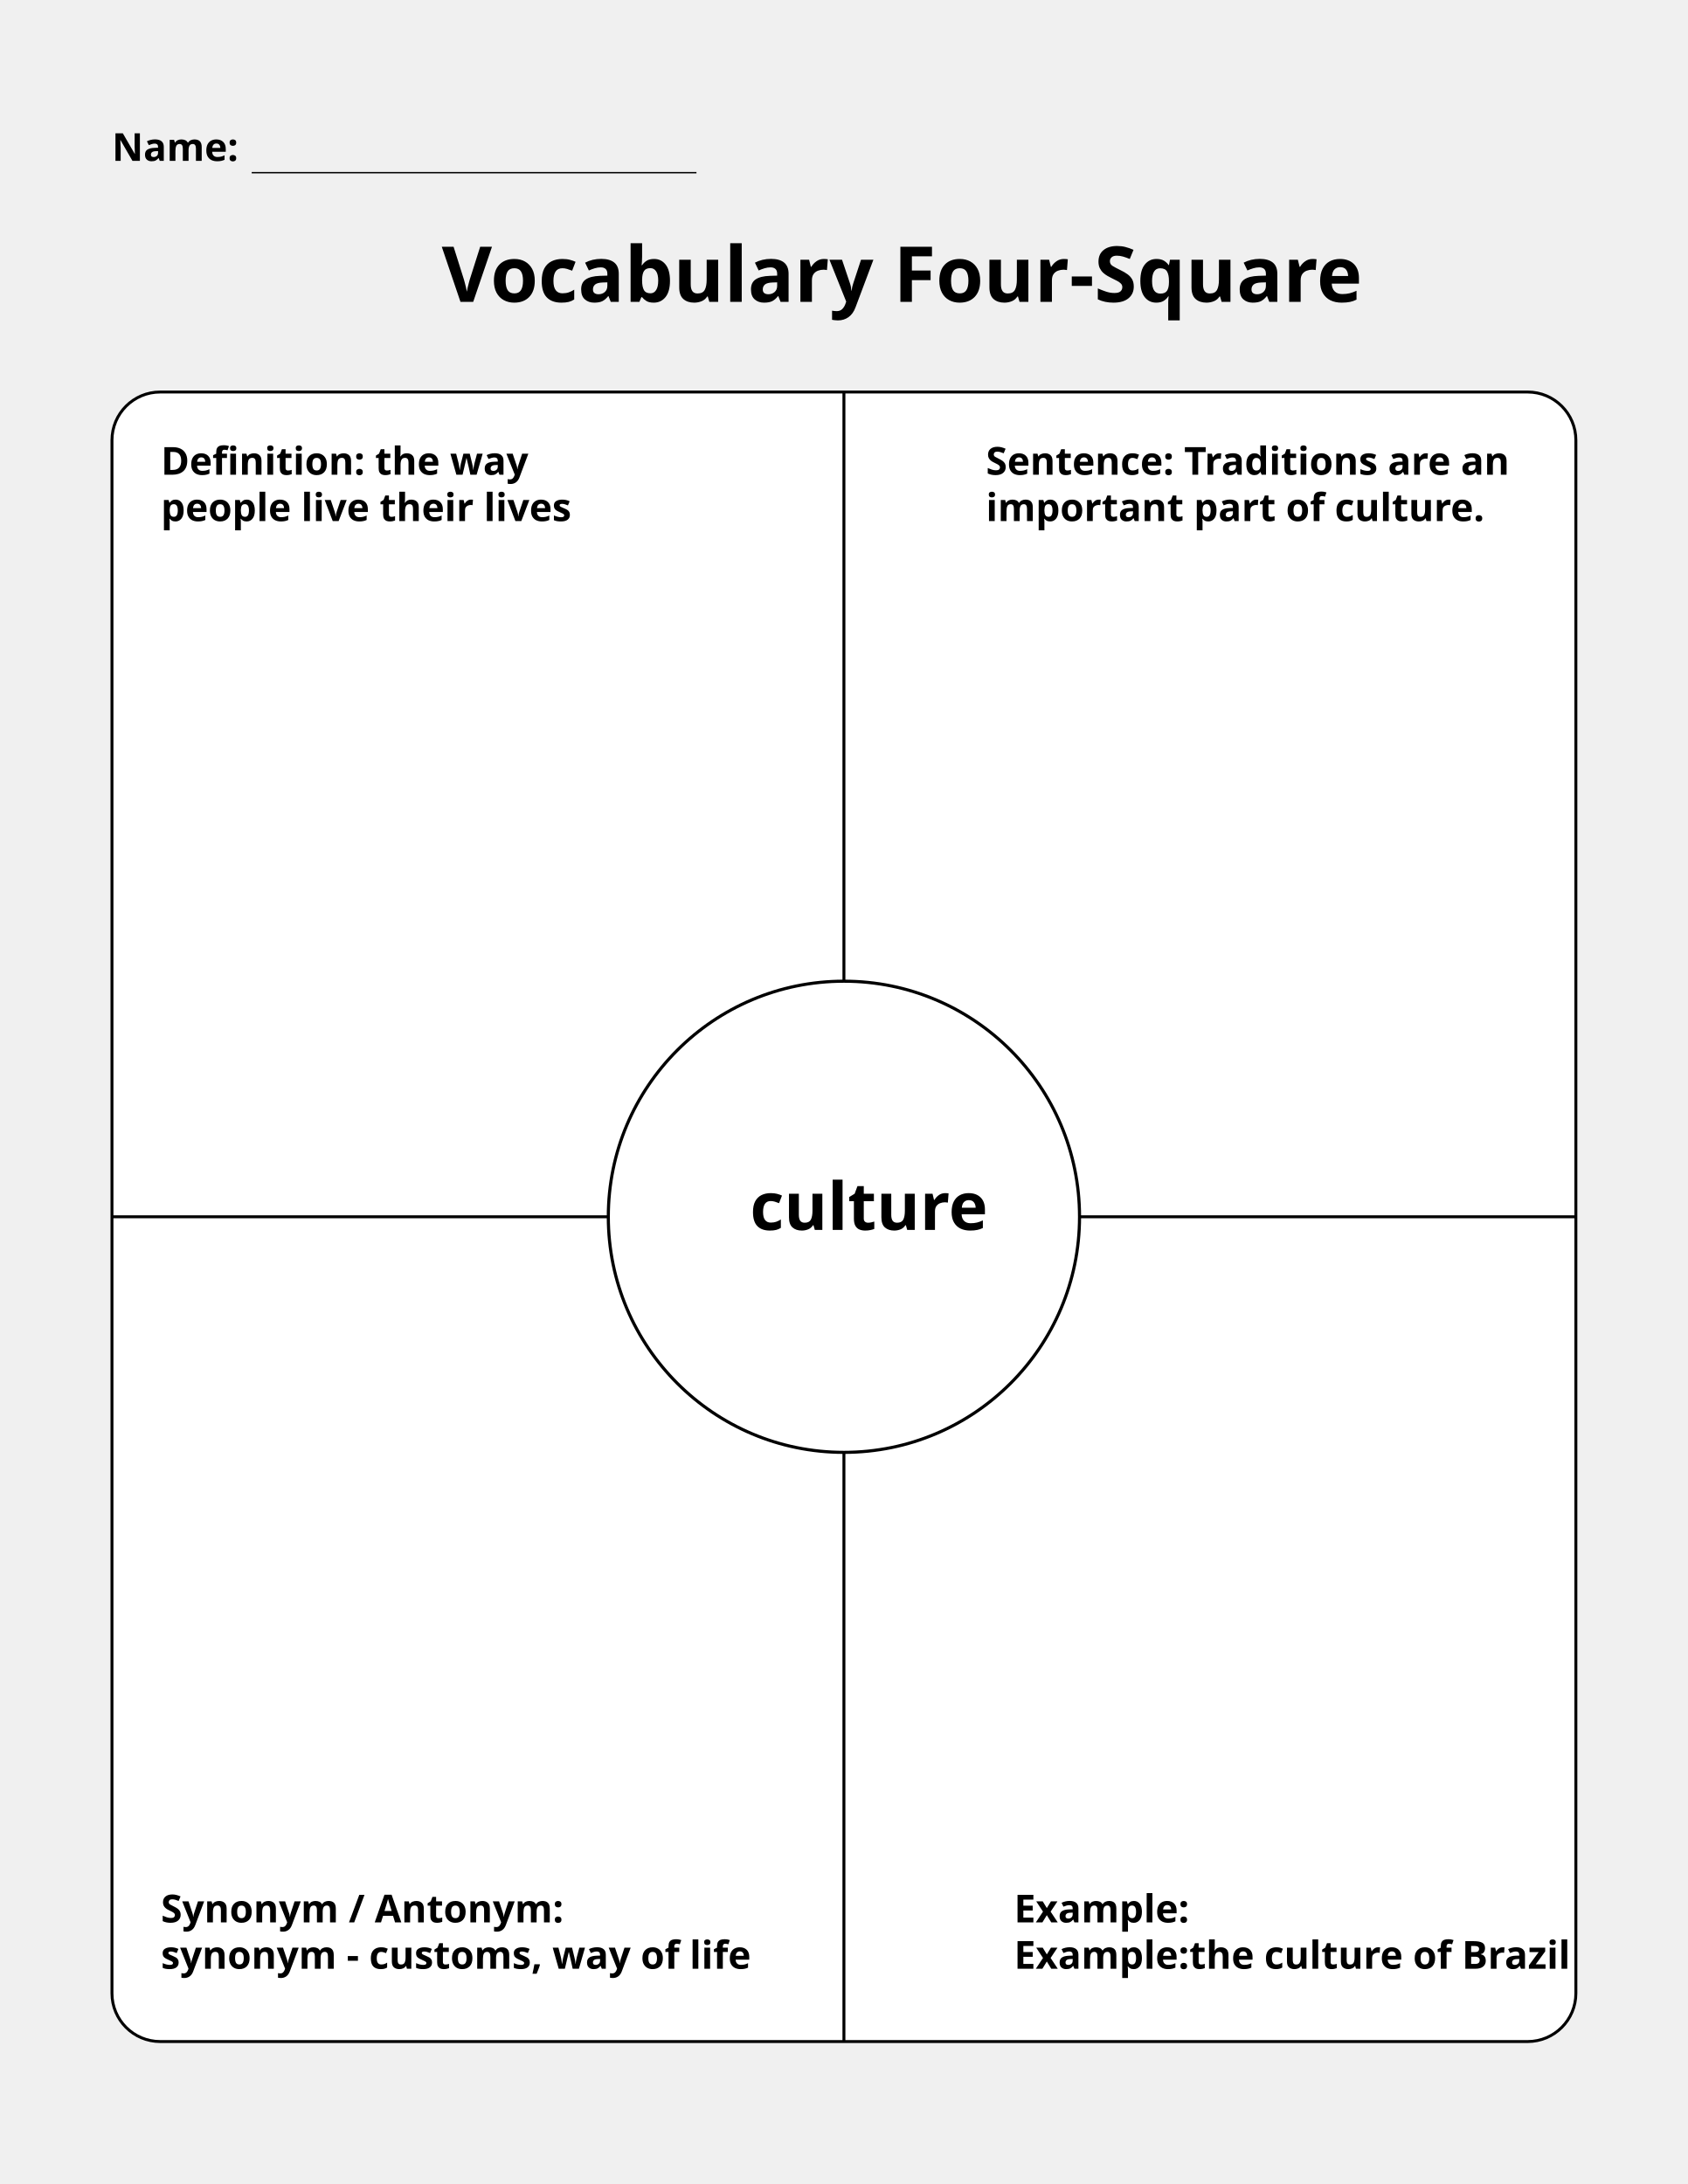
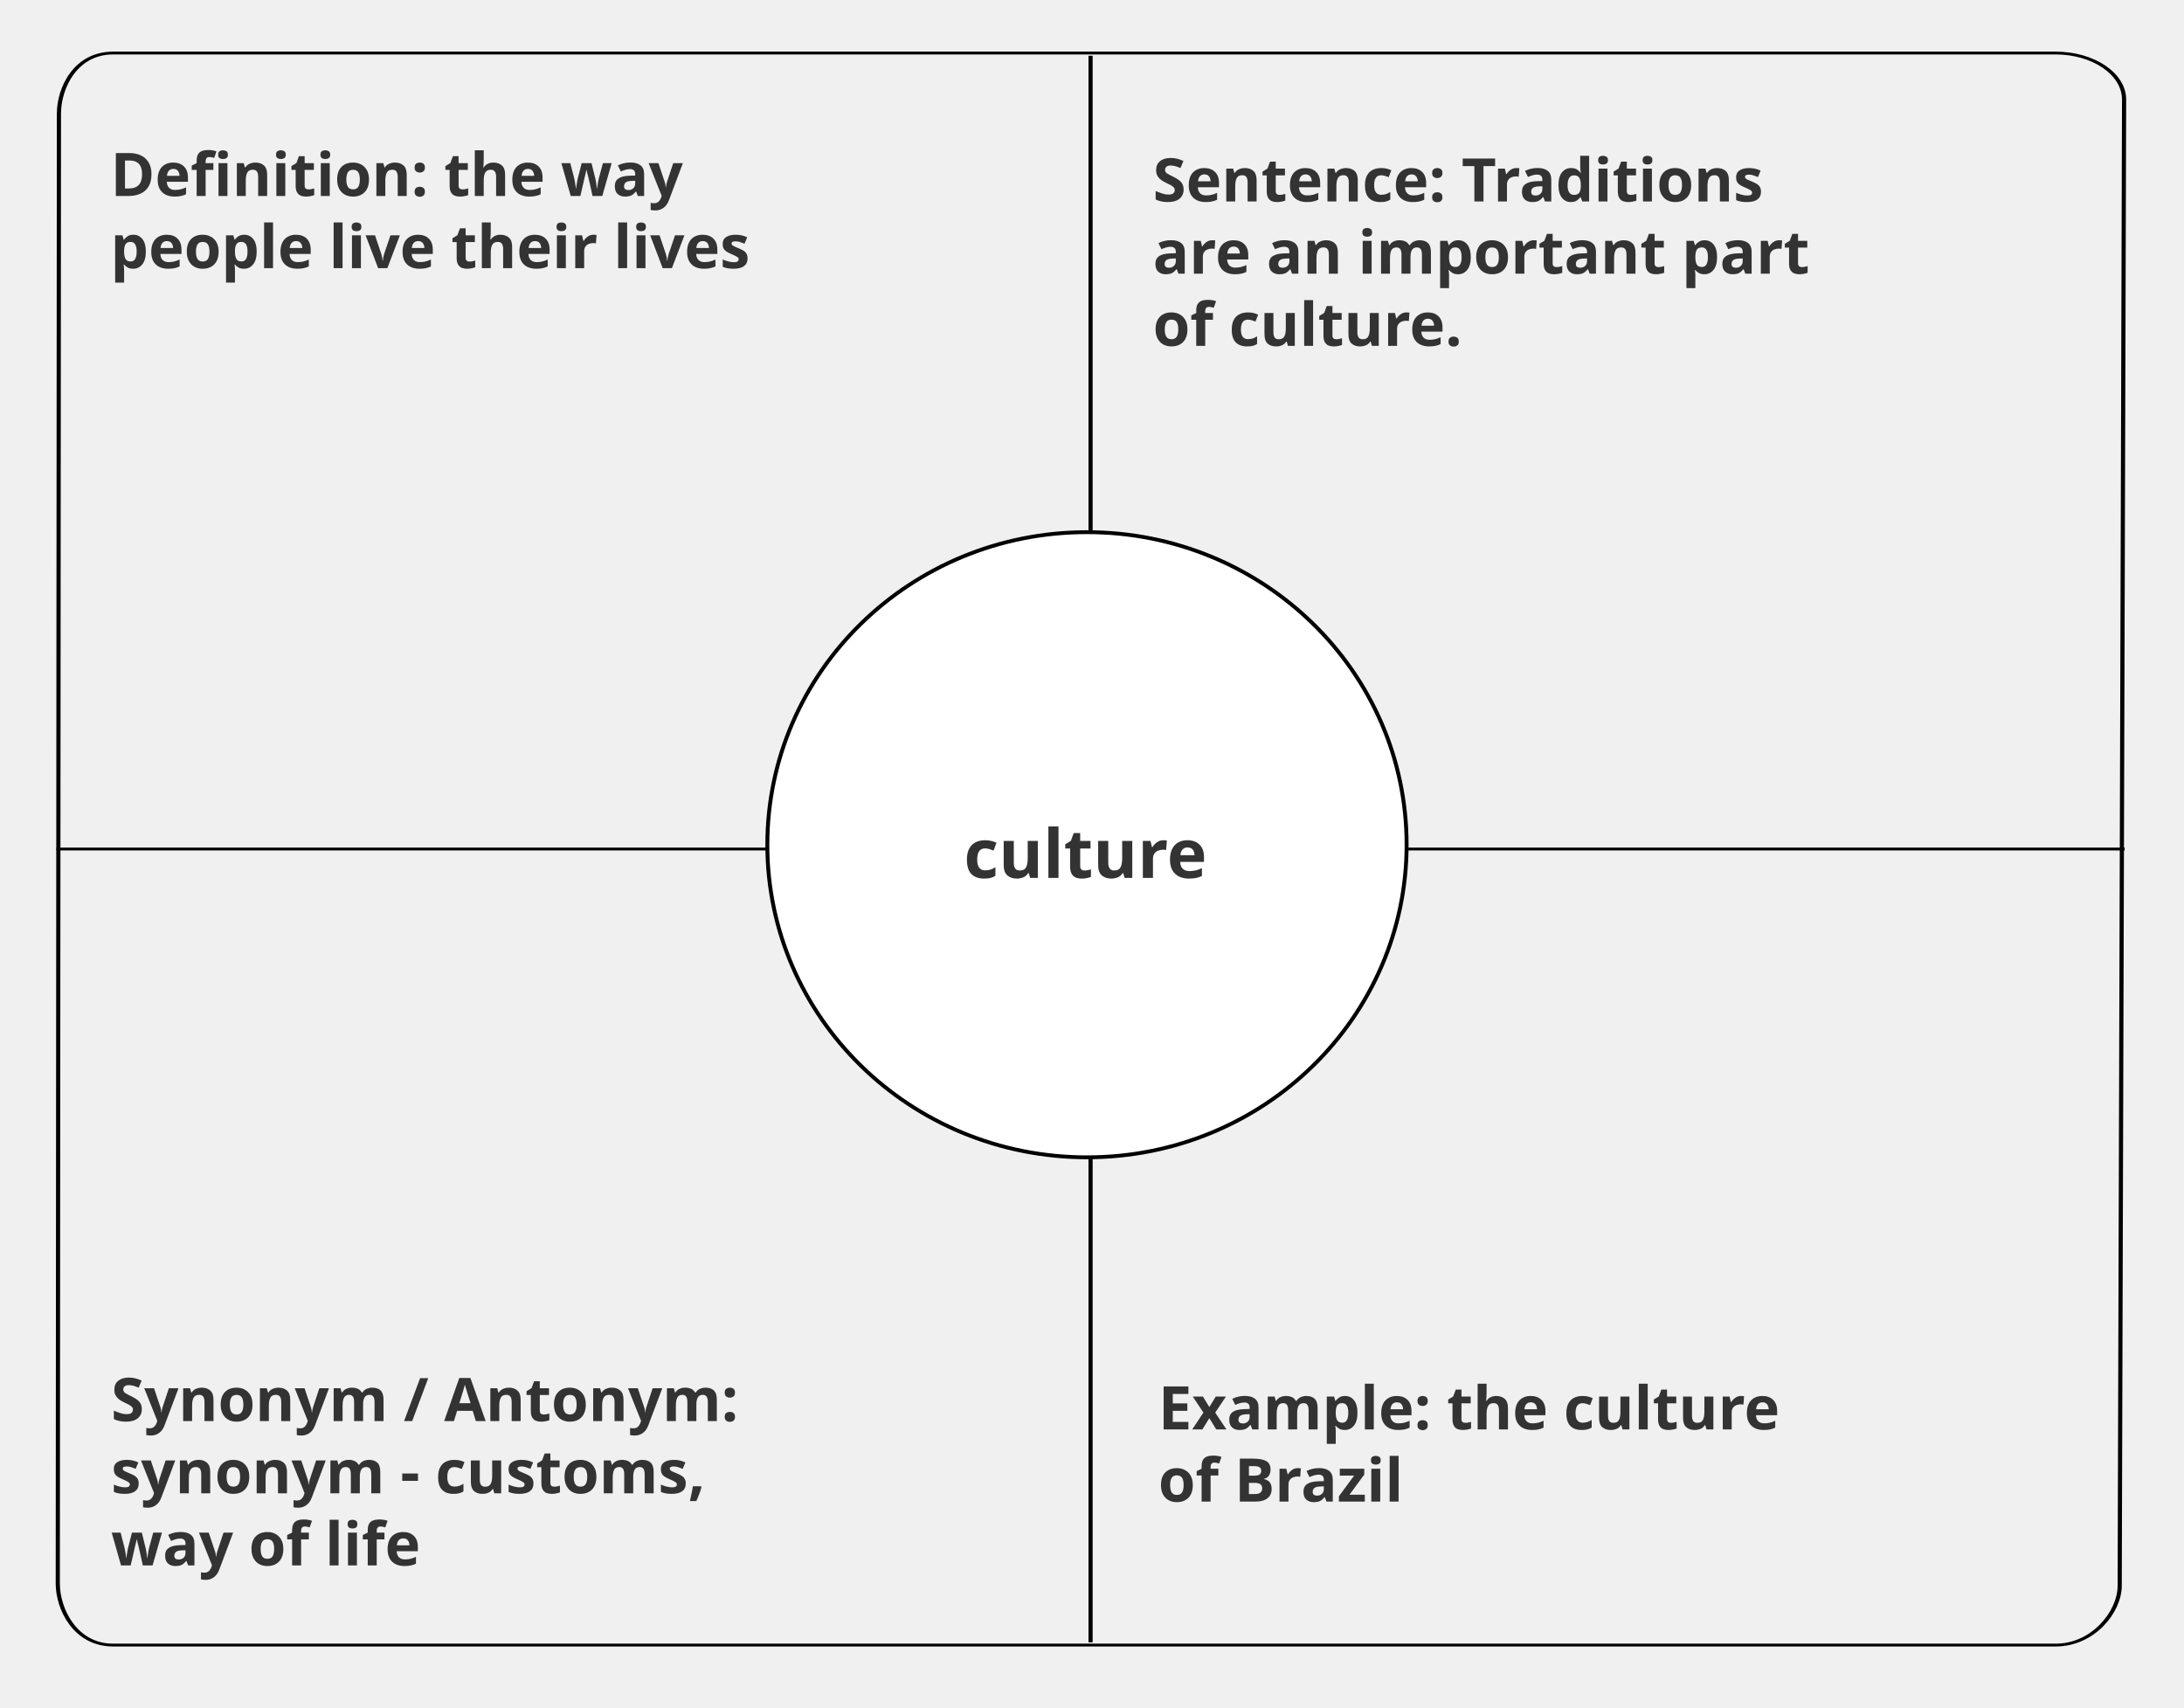
- <svg xmlns="http://www.w3.org/2000/svg" version="1.1" x="0px" y="0px" viewBox="0 0 612 792" style="enable-background:new 0 0 612 792;" xml:space="preserve">
-   <style type="text/css">
- 	.st0{font-family:sans-serif; font-weight:600; text-align:left;}
- 	.st1{font-size:14px; font-family:sans-serif; font-weight:600; text-align:left;}
- 	.st2{font-family:sans-serif; font-weight:600; text-align:left;}
- 	.st3{font-size:28px;}
- 	.st4{fill:#FFFFFF;}
- 	.st5{fill:none;stroke:#000000;stroke-width:1.062;stroke-miterlimit:10;}
- 	.st6{stroke:#000000;stroke-width:0.5;stroke-miterlimit:10;}
- 	.st7{fill:#FFFFFF;stroke:#000000;stroke-width:1.062;stroke-miterlimit:10;}
- 	.st8{display:none;fill:#FFFFFF;stroke:#000000;stroke-width:1.131;stroke-miterlimit:10;}
- 	.st9{fill:#FFFFFF;stroke:#000000;stroke-width:1.131;stroke-miterlimit:10;}
- 	.st10{font-size:24px;}
- </style>
-   <g id="Layer_1">
-     <text transform="matrix(1 0 0 1 40.5986 58.3419)" class="st0 st1">Name: </text>
-     <text transform="matrix(1 0 0 1 160.186 109.4715)" class="st2 st3">Vocabulary Four-Square</text>
+ <svg xmlns="http://www.w3.org/2000/svg" version="1.1" viewBox="0 0 580.967 454.157">
+   <defs />
+   <g id="Layer_1" transform="matrix(1.042124, 0, 0, 0.707937, -30.43987, -86.53403)" style="">
    <g>
      <g>
-         <path class="st4" d="M553.91,740.34H58.09c-9.66,0-17.49-7.83-17.49-17.49v-563.2c0-9.66,7.83-17.49,17.49-17.49h495.82     c9.66,0,17.49,7.83,17.49,17.49v563.2C571.4,732.51,563.57,740.34,553.91,740.34z" />
-         <path class="st5" d="M553.91,740.34H58.09c-9.66,0-17.49-7.83-17.49-17.49v-563.2c0-9.66,7.83-17.49,17.49-17.49h495.82     c9.66,0,17.49,7.83,17.49,17.49v563.2C571.4,732.51,563.57,740.34,553.91,740.34z" />
+         <path class="st5" d="M 553.91 740.34 L 58.09 740.34 C 48.43 740.34 43.958 726.87 43.958 717.21 L 44.252 164.971 C 44.252 155.311 48.43 142.16 58.09 142.16 L 553.91 142.16 C 563.57 142.16 571.4 149.99 571.4 159.65 L 570.279 718.095 C 570.279 727.755 563.57 740.34 553.91 740.34 Z" style="fill: none; stroke: rgb(0, 0, 0); stroke-miterlimit: 10; stroke-width: 1.062px;" />
      </g>
    </g>
-     <line class="st6" x1="91.27" y1="62.62" x2="252.53" y2="62.62" />
  </g>
-   <g id="Layer_2">
-     <line class="st7" x1="306" y1="142.16" x2="306" y2="740.34" />
-     <line class="st7" x1="40.6" y1="441.25" x2="571.4" y2="441.25" />
-     <circle class="st8" cx="306" cy="451.25" r="85.43" />
-     <g id="Layer_3">
-       <circle class="st9" cx="306" cy="441.25" r="85.43" />
-     </g>
-     <text transform="matrix(1 0 0 1 271.9488 446.0146)" class="st2 st10">culture</text>
-     <text transform="matrix(1 0 0 1 58.3523 172.1578)">
-       <tspan x="0" y="0" class="st0 st1">Definition: the way</tspan>
-       <tspan x="0" y="16.8" class="st0 st1">people live their lives</tspan>
-     </text>
-     <text transform="matrix(1 0 0 1 58.3523 697.1382)">
-       <tspan x="0" y="0" class="st0 st1">Synonym / Antonym:</tspan>
-       <tspan x="0" y="16.8" class="st0 st1">synonym - customs, way of life</tspan>
-     </text>
-     <text transform="matrix(1 0 0 1 357.5099 172.1578)">
-       <tspan x="0" y="0" class="st0 st1">Sentence: Traditions are an</tspan>
-       <tspan x="0" y="16.8" class="st0 st1">important part of culture.</tspan>
-     </text>
-     <text transform="matrix(1 0 0 1 440.4855 697.1382)">
-       <tspan x="-72.8" y="0" class="st0 st1">Example:</tspan>
-       <tspan x="-72.8" y="16.8" class="st0 st1">Example:the culture of Brazil</tspan>
-     </text>
+   <g id="Layer_2" transform="matrix(1.036456, 0, 0, 0.705493, -27.05294, -85.46404)" style="">
+     <line class="st7" x1="306" y1="142.16" x2="306" y2="740.34" style="fill: rgb(255, 255, 255); stroke: rgb(0, 0, 0); stroke-miterlimit: 10; stroke-width: 1.062px;" />
+     <line class="st7" x1="40.6" y1="441.25" x2="571.4" y2="441.25" style="fill: rgb(255, 255, 255); stroke: rgb(0, 0, 0); stroke-miterlimit: 10; stroke-width: 1.062px;" />
+     <circle class="st8" cx="306" cy="451.25" r="85.43" style="display: none; fill: rgb(255, 255, 255); perspective-origin: 50% 50%; stroke: rgb(0, 0, 0); stroke-miterlimit: 10; stroke-width: 1.131px;" />
  </g>
+   <circle style="fill:#FFFFFF;stroke: rgb(0, 0, 0);" transform="matrix(1.040713, 0, 0, 1.017651, -107.0009, -110.8218)" cx="380.65" cy="329.699" r="81.701" />
+   <text style="fill: rgb(51, 51, 51); font-family:sans-serif; font-size: 16px; font-weight: 700; white-space: pre;" transform="matrix(1, 0, 0, 1, 0, 5)">
+     <tspan x="29.386" y="47.132">Definition: the way</tspan>
+     <tspan x="29.386" dy="1.2em">people live their lives</tspan>
+   </text>
+   <text style="fill: rgb(51, 51, 51); font-family:sans-serif; font-size: 18px; font-weight: 700; white-space: pre;" x="256.397" y="233.513">culture</text>
+   <text style="fill: rgb(51, 51, 51); font-family:sans-serif; font-size: 16px; font-weight: 700; white-space: pre;" transform="matrix(1, 0, 0, 1, -37.42233, 2.536905)">
+     <tspan x="344.107" y="51.056">Sentence: Traditions </tspan>
+     <tspan x="344.107" dy="1.2em">are an important part</tspan>
+     <tspan x="344.107" dy="1.2em">of culture.</tspan>
+   </text>
+   <text style="fill: rgb(51, 51, 51); font-family:sans-serif; font-size: 16px; font-weight: 700; white-space: pre;" transform="matrix(1, 0, 0, 1, -185, 60)">
+     <tspan x="214.554" y="318">Synonym / Antonym:</tspan>
+     <tspan x="214.554" dy="1.2em">synonym - customs,</tspan>
+     <tspan x="214.554" dy="1.2em">way of life</tspan>
+   </text>
+   <text style="fill: rgb(51, 51, 51); font-family:sans-serif; font-size: 16px; font-weight: 700; white-space: pre;" transform="matrix(1, 0, 0, 1, 4, 30)">
+     <tspan x="304.111" y="350.208">Example: the culture</tspan>
+     <tspan x="304.111" dy="1.2em">of Brazil</tspan>
+   </text>
</svg>
